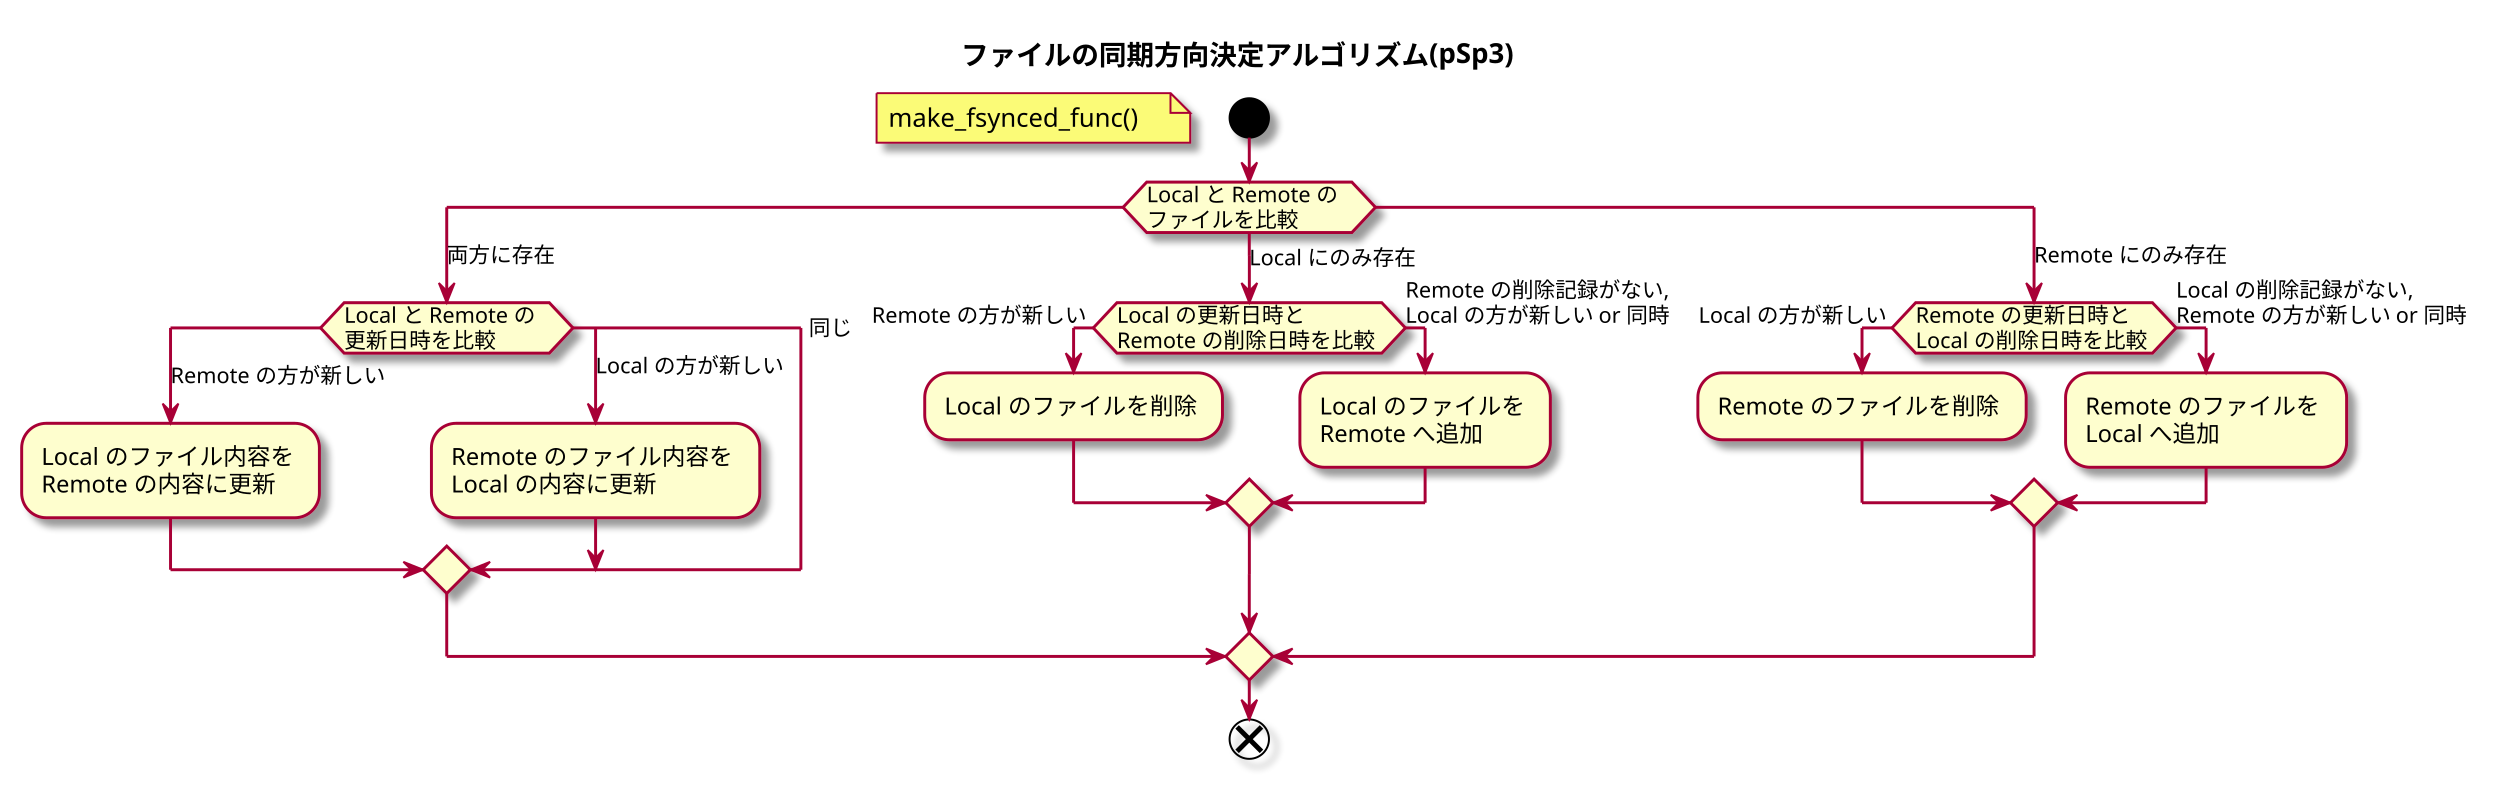
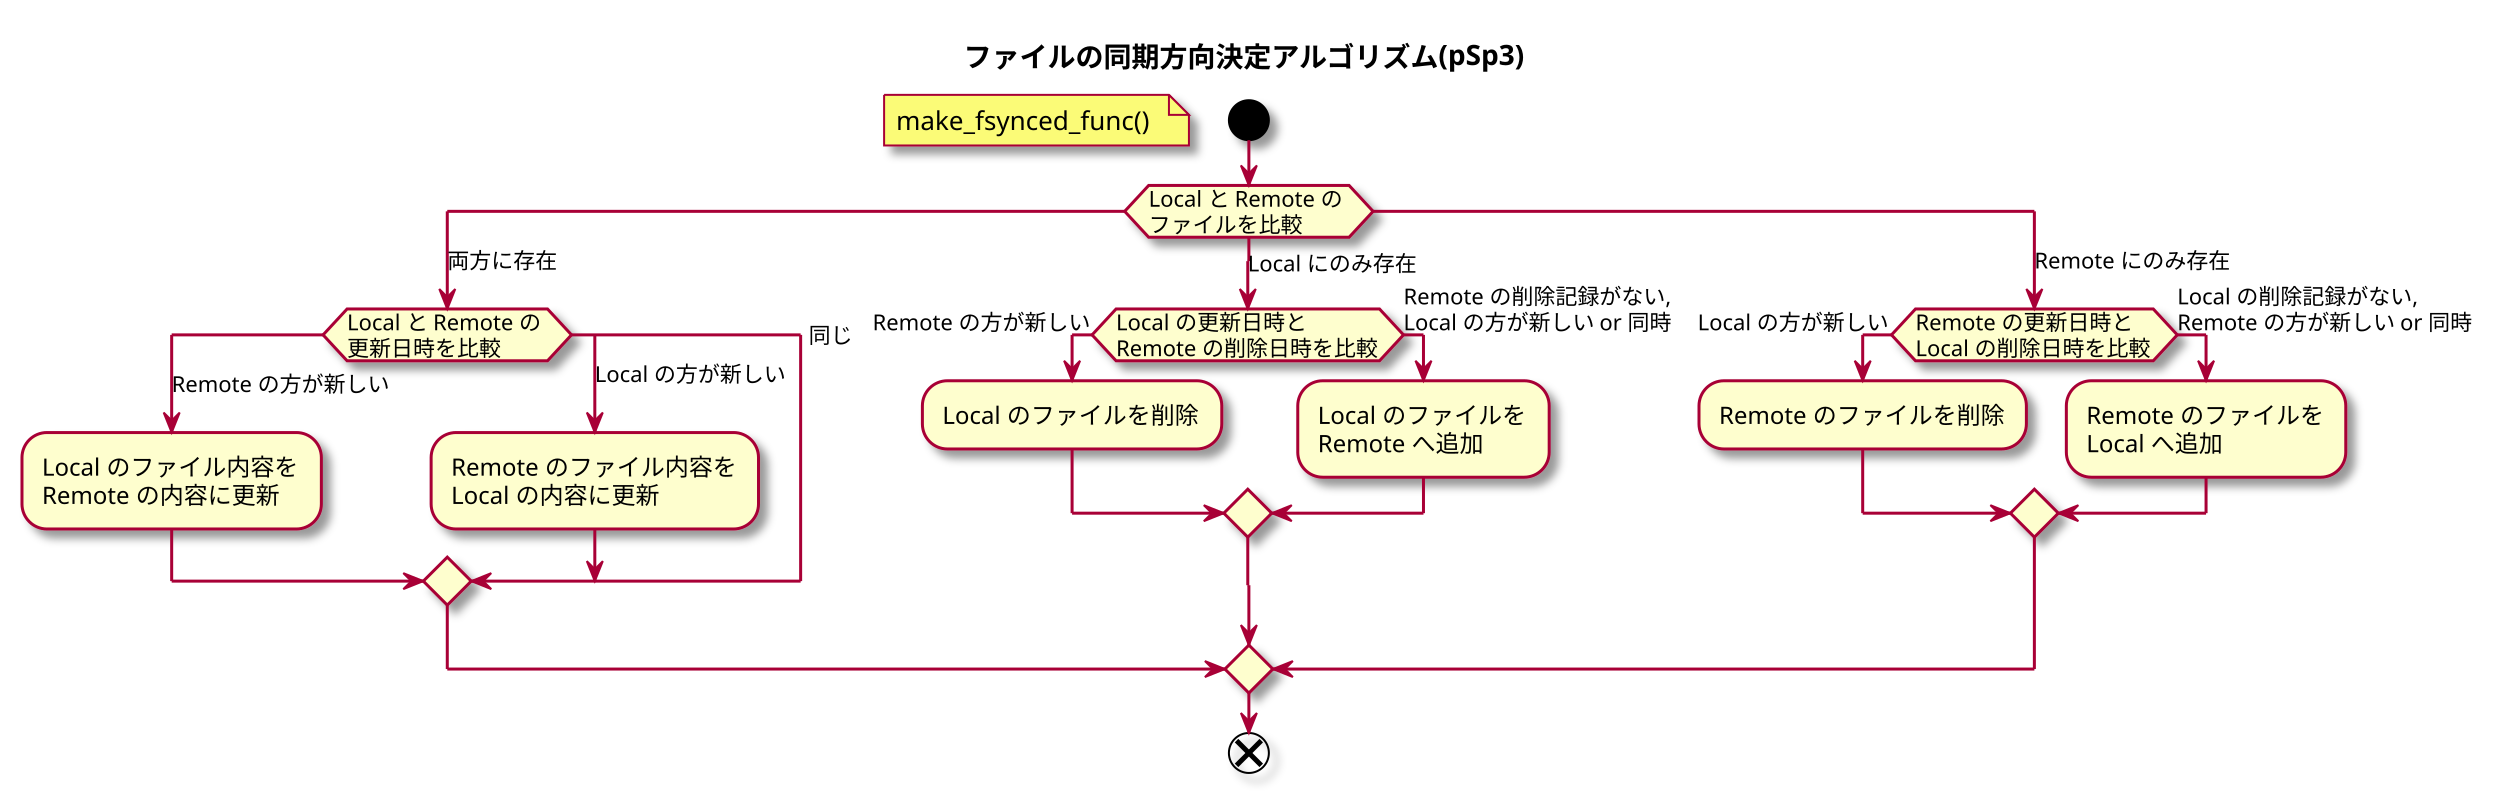
- <svg xmlns="http://www.w3.org/2000/svg" contentStyleType="text/css" data-diagram-type="ACTIVITY" height="402px" preserveAspectRatio="none" style="width:1269px;height:402px;background:#FFFFFF;" version="1.1" viewBox="0 0 1269 402" width="1269px" zoomAndPan="magnify">
+ <svg xmlns="http://www.w3.org/2000/svg" contentStyleType="text/css" data-diagram-type="ACTIVITY" height="403px" preserveAspectRatio="none" style="width:1251px;height:403px;background:#FFFFFF;" version="1.1" viewBox="0 0 1251 403" width="1251px" zoomAndPan="magnify">
  <defs>
-     <filter height="300%" id="fqcy822230oev" width="300%" x="-1" y="-1">
+     <filter height="300%" id="f1o8lupgd7jwoz" width="300%" x="-1" y="-1">
      <feGaussianBlur result="blurOut" stdDeviation="2" />
      <feColorMatrix in="blurOut" result="blurOut2" type="matrix" values="0 0 0 0 0 0 0 0 0 0 0 0 0 0 0 0 0 0 .4 0" />
      <feOffset dx="4" dy="4" in="blurOut2" result="blurOut3" />
      <feBlend in="SourceGraphic" in2="blurOut3" mode="normal" />
    </filter>
  </defs>
  <g>
-     <g class="title" data-source-line="6">
-       <text fill="#000000" font-family="sans-serif" font-size="14" font-weight="bold" lengthAdjust="spacing" textLength="290.663" x="487.801" y="32.995">ファイルの同期方向決定アルゴリズム(pSp3)</text>
+     <g class="title" data-source-line="5">
+       <text fill="#000000" font-family="sans-serif" font-size="14" font-weight="bold" lengthAdjust="spacing" textLength="284.163" x="482.193" y="33.535">ファイルの同期方向決定アルゴリズム(pSp3)</text>
    </g>
-     <path d="M444.951,47.297 L444.951,72.43 L604.133,72.43 L604.133,57.297 L594.133,47.297 L444.951,47.297" fill="#FBFB77" filter="url(#fqcy822230oev)" style="stroke:#A80036;stroke-width:1;" />
-     <path d="M594.133,47.297 L594.133,57.297 L604.133,57.297 L594.133,47.297" fill="#FBFB77" style="stroke:#A80036;stroke-width:1;" />
-     <text fill="#000000" font-family="sans-serif" font-size="13" lengthAdjust="spacing" textLength="138.182" x="450.951" y="64.364">make_fsynced_func()</text>
-     <ellipse cx="634.133" cy="59.863" fill="#000000" filter="url(#fqcy822230oev)" rx="10" ry="10" style="stroke:#000000;stroke-width:1;" />
-     <polygon fill="#FEFECE" filter="url(#fqcy822230oev)" points="582.068,92.43,686.197,92.43,698.197,105.234,686.197,118.039,582.068,118.039,570.068,105.234,582.068,92.43" style="stroke:#A80036;stroke-width:1.5;" />
-     <text fill="#000000" font-family="sans-serif" font-size="11" lengthAdjust="spacing" textLength="104.129" x="582.068" y="102.64">Local と Remote の</text>
-     <text fill="#000000" font-family="sans-serif" font-size="11" lengthAdjust="spacing" textLength="76.999" x="582.068" y="115.445">ファイルを比較</text>
-     <polygon fill="#FEFECE" filter="url(#fqcy822230oev)" points="174.697,153.648,278.826,153.648,290.826,166.453,278.826,179.258,174.697,179.258,162.697,166.453,174.697,153.648" style="stroke:#A80036;stroke-width:1.5;" />
-     <text fill="#000000" font-family="sans-serif" font-size="11" lengthAdjust="spacing" textLength="104.129" x="174.697" y="163.859">Local と Remote の</text>
-     <text fill="#000000" font-family="sans-serif" font-size="11" lengthAdjust="spacing" textLength="76.999" x="174.697" y="176.664">更新日時を比較</text>
-     <rect fill="#FEFECE" filter="url(#fqcy822230oev)" height="47.938" rx="12.5" ry="12.5" style="stroke:#A80036;stroke-width:1.5;" width="151.128" x="11" y="214.867" />
-     <text fill="#000000" font-family="sans-serif" font-size="12" lengthAdjust="spacing" textLength="131.128" x="21" y="236.006">Local のファイル内容を</text>
-     <text fill="#000000" font-family="sans-serif" font-size="12" lengthAdjust="spacing" textLength="122.655" x="21" y="249.975">Remote の内容に更新</text>
-     <rect fill="#FEFECE" filter="url(#fqcy822230oev)" height="47.938" rx="12.5" ry="12.5" style="stroke:#A80036;stroke-width:1.5;" width="166.655" x="218.996" y="214.867" />
-     <text fill="#000000" font-family="sans-serif" font-size="12" lengthAdjust="spacing" textLength="146.655" x="228.996" y="236.006">Remote のファイル内容を</text>
-     <text fill="#000000" font-family="sans-serif" font-size="12" lengthAdjust="spacing" textLength="107.127" x="228.996" y="249.975">Local の内容に更新</text>
-     <polygon fill="#FEFECE" filter="url(#fqcy822230oev)" points="226.762,277.195,226.762,277.195,238.762,289.195,226.762,301.195,226.762,301.195,214.762,289.195,226.762,277.195" style="stroke:#A80036;stroke-width:1.5;" />
-     <polygon fill="#FEFECE" filter="url(#fqcy822230oev)" points="566.956,153.648,701.388,153.648,713.388,166.453,701.388,179.258,566.956,179.258,554.956,166.453,566.956,153.648" style="stroke:#A80036;stroke-width:1.5;" />
-     <text fill="#000000" font-family="sans-serif" font-size="11" lengthAdjust="spacing" textLength="98.199" x="566.956" y="163.859">Local の更新日時と</text>
-     <text fill="#000000" font-family="sans-serif" font-size="11" lengthAdjust="spacing" textLength="134.433" x="566.956" y="176.664">Remote の削除日時を比較</text>
-     <text fill="#000000" font-family="sans-serif" font-size="11" lengthAdjust="spacing" textLength="112.433" x="442.523" y="163.859">Remote の方が新しい</text>
-     <text fill="#000000" font-family="sans-serif" font-size="11" lengthAdjust="spacing" textLength="137.929" x="713.388" y="151.054">Remote の削除記録がない,</text>
-     <text fill="#000000" font-family="sans-serif" font-size="11" lengthAdjust="spacing" textLength="138.445" x="713.388" y="163.859">Local の方が新しい or 同時</text>
-     <rect fill="#FEFECE" filter="url(#fqcy822230oev)" height="33.969" rx="12.5" ry="12.5" style="stroke:#A80036;stroke-width:1.5;" width="151.128" x="469.392" y="189.258" />
-     <text fill="#000000" font-family="sans-serif" font-size="12" lengthAdjust="spacing" textLength="131.128" x="479.392" y="210.397">Local のファイルを削除</text>
-     <rect fill="#FEFECE" filter="url(#fqcy822230oev)" height="47.938" rx="12.5" ry="12.5" style="stroke:#A80036;stroke-width:1.5;" width="127.127" x="659.824" y="189.258" />
-     <text fill="#000000" font-family="sans-serif" font-size="12" lengthAdjust="spacing" textLength="107.127" x="669.824" y="210.397">Local のファイルを</text>
-     <text fill="#000000" font-family="sans-serif" font-size="12" lengthAdjust="spacing" textLength="86.655" x="669.824" y="224.365">Remote へ追加</text>
-     <polygon fill="#FEFECE" filter="url(#fqcy822230oev)" points="634.172,243.195,646.172,255.195,634.172,267.195,622.172,255.195,634.172,243.195" style="stroke:#A80036;stroke-width:1.5;" />
-     <polygon fill="#FEFECE" filter="url(#fqcy822230oev)" points="972.388,153.648,1092.588,153.648,1104.588,166.453,1092.588,179.258,972.388,179.258,960.388,166.453,972.388,153.648" style="stroke:#A80036;stroke-width:1.5;" />
-     <text fill="#000000" font-family="sans-serif" font-size="11" lengthAdjust="spacing" textLength="112.433" x="972.388" y="163.859">Remote の更新日時と</text>
-     <text fill="#000000" font-family="sans-serif" font-size="11" lengthAdjust="spacing" textLength="120.199" x="972.388" y="176.664">Local の削除日時を比較</text>
-     <text fill="#000000" font-family="sans-serif" font-size="11" lengthAdjust="spacing" textLength="98.199" x="862.189" y="163.859">Local の方が新しい</text>
-     <text fill="#000000" font-family="sans-serif" font-size="11" lengthAdjust="spacing" textLength="123.696" x="1104.588" y="151.054">Local の削除記録がない,</text>
-     <text fill="#000000" font-family="sans-serif" font-size="11" lengthAdjust="spacing" textLength="152.678" x="1104.588" y="163.859">Remote の方が新しい or 同時</text>
-     <rect fill="#FEFECE" filter="url(#fqcy822230oev)" height="33.969" rx="12.5" ry="12.5" style="stroke:#A80036;stroke-width:1.5;" width="166.655" x="861.833" y="189.258" />
-     <text fill="#000000" font-family="sans-serif" font-size="12" lengthAdjust="spacing" textLength="146.655" x="871.833" y="210.397">Remote のファイルを削除</text>
-     <rect fill="#FEFECE" filter="url(#fqcy822230oev)" height="47.938" rx="12.5" ry="12.5" style="stroke:#A80036;stroke-width:1.5;" width="142.655" x="1048.488" y="189.258" />
-     <text fill="#000000" font-family="sans-serif" font-size="12" lengthAdjust="spacing" textLength="122.655" x="1058.488" y="210.397">Remote のファイルを</text>
-     <text fill="#000000" font-family="sans-serif" font-size="12" lengthAdjust="spacing" textLength="71.127" x="1058.488" y="224.365">Local へ追加</text>
-     <polygon fill="#FEFECE" filter="url(#fqcy822230oev)" points="1032.488,243.195,1044.488,255.195,1032.488,267.195,1020.488,255.195,1032.488,243.195" style="stroke:#A80036;stroke-width:1.5;" />
-     <polygon fill="#FEFECE" filter="url(#fqcy822230oev)" points="634.133,321.195,634.133,321.195,646.133,333.195,634.133,345.195,634.133,345.195,622.133,333.195,634.133,321.195" style="stroke:#A80036;stroke-width:1.5;" />
-     <ellipse cx="634.133" cy="375.195" fill="none" filter="url(#fqcy822230oev)" rx="10" ry="10" style="stroke:#000000;stroke-width:1;" />
-     <line style="stroke:#000000;stroke-width:2.5;" x1="627.946" x2="640.32" y1="369.008" y2="381.382" />
-     <line style="stroke:#000000;stroke-width:2.5;" x1="640.32" x2="627.946" y1="369.008" y2="381.382" />
-     <line style="stroke:#A80036;stroke-width:1.5;" x1="162.697" x2="86.564" y1="166.453" y2="166.453" />
-     <line style="stroke:#A80036;stroke-width:1.5;" x1="86.564" x2="86.564" y1="166.453" y2="214.867" />
-     <polygon fill="#A80036" points="82.564,204.867,86.564,214.867,90.564,204.867,86.564,208.867" style="stroke:#A80036;stroke-width:1;" />
-     <text fill="#000000" font-family="sans-serif" font-size="11" lengthAdjust="spacing" textLength="112.433" x="86.564" y="194.468">Remote の方が新しい</text>
-     <line style="stroke:#A80036;stroke-width:1.5;" x1="290.826" x2="406.523" y1="166.453" y2="166.453" />
-     <line style="stroke:#A80036;stroke-width:1.5;" x1="406.523" x2="406.523" y1="166.453" y2="289.195" />
-     <line style="stroke:#A80036;stroke-width:1.5;" x1="406.523" x2="238.762" y1="289.195" y2="289.195" />
-     <polygon fill="#A80036" points="248.762,285.195,238.762,289.195,248.762,293.195,244.762,289.195" style="stroke:#A80036;stroke-width:1;" />
-     <text fill="#000000" font-family="sans-serif" font-size="11" lengthAdjust="spacing" textLength="22" x="410.523" y="170.261">同じ</text>
-     <line style="stroke:#A80036;stroke-width:1.5;" x1="302.324" x2="302.324" y1="166.453" y2="214.867" />
-     <polygon fill="#A80036" points="298.324,204.867,302.324,214.867,306.324,204.867,302.324,208.867" style="stroke:#A80036;stroke-width:1;" />
-     <text fill="#000000" font-family="sans-serif" font-size="11" lengthAdjust="spacing" textLength="98.199" x="302.324" y="189.468">Local の方が新しい</text>
-     <line style="stroke:#A80036;stroke-width:1.5;" x1="86.564" x2="86.564" y1="262.805" y2="289.195" />
-     <line style="stroke:#A80036;stroke-width:1.5;" x1="86.564" x2="214.762" y1="289.195" y2="289.195" />
-     <polygon fill="#A80036" points="204.762,285.195,214.762,289.195,204.762,293.195,208.762,289.195" style="stroke:#A80036;stroke-width:1;" />
-     <line style="stroke:#A80036;stroke-width:1.5;" x1="302.324" x2="302.324" y1="262.805" y2="289.195" />
-     <polygon fill="#A80036" points="298.324,279.195,302.324,289.195,306.324,279.195,302.324,283.195" style="stroke:#A80036;stroke-width:1;" />
-     <line style="stroke:#A80036;stroke-width:1.5;" x1="554.956" x2="544.956" y1="166.453" y2="166.453" />
-     <line style="stroke:#A80036;stroke-width:1.5;" x1="544.956" x2="544.956" y1="166.453" y2="189.258" />
-     <polygon fill="#A80036" points="540.956,179.258,544.956,189.258,548.956,179.258,544.956,183.258" style="stroke:#A80036;stroke-width:1;" />
-     <line style="stroke:#A80036;stroke-width:1.5;" x1="713.388" x2="723.388" y1="166.453" y2="166.453" />
-     <line style="stroke:#A80036;stroke-width:1.5;" x1="723.388" x2="723.388" y1="166.453" y2="189.258" />
-     <polygon fill="#A80036" points="719.388,179.258,723.388,189.258,727.388,179.258,723.388,183.258" style="stroke:#A80036;stroke-width:1;" />
-     <line style="stroke:#A80036;stroke-width:1.5;" x1="544.956" x2="544.956" y1="223.227" y2="255.195" />
-     <line style="stroke:#A80036;stroke-width:1.5;" x1="544.956" x2="622.172" y1="255.195" y2="255.195" />
-     <polygon fill="#A80036" points="612.172,251.195,622.172,255.195,612.172,259.195,616.172,255.195" style="stroke:#A80036;stroke-width:1;" />
-     <line style="stroke:#A80036;stroke-width:1.5;" x1="723.388" x2="723.388" y1="237.195" y2="255.195" />
-     <line style="stroke:#A80036;stroke-width:1.5;" x1="723.388" x2="646.172" y1="255.195" y2="255.195" />
-     <polygon fill="#A80036" points="656.172,251.195,646.172,255.195,656.172,259.195,652.172,255.195" style="stroke:#A80036;stroke-width:1;" />
-     <line style="stroke:#A80036;stroke-width:1.5;" x1="960.388" x2="945.16" y1="166.453" y2="166.453" />
-     <line style="stroke:#A80036;stroke-width:1.5;" x1="945.16" x2="945.16" y1="166.453" y2="189.258" />
-     <polygon fill="#A80036" points="941.16,179.258,945.16,189.258,949.16,179.258,945.16,183.258" style="stroke:#A80036;stroke-width:1;" />
-     <line style="stroke:#A80036;stroke-width:1.5;" x1="1104.588" x2="1119.815" y1="166.453" y2="166.453" />
-     <line style="stroke:#A80036;stroke-width:1.5;" x1="1119.815" x2="1119.815" y1="166.453" y2="189.258" />
-     <polygon fill="#A80036" points="1115.815,179.258,1119.815,189.258,1123.815,179.258,1119.815,183.258" style="stroke:#A80036;stroke-width:1;" />
-     <line style="stroke:#A80036;stroke-width:1.5;" x1="945.16" x2="945.16" y1="223.227" y2="255.195" />
-     <line style="stroke:#A80036;stroke-width:1.5;" x1="945.16" x2="1020.488" y1="255.195" y2="255.195" />
-     <polygon fill="#A80036" points="1010.488,251.195,1020.488,255.195,1010.488,259.195,1014.488,255.195" style="stroke:#A80036;stroke-width:1;" />
-     <line style="stroke:#A80036;stroke-width:1.5;" x1="1119.815" x2="1119.815" y1="237.195" y2="255.195" />
-     <line style="stroke:#A80036;stroke-width:1.5;" x1="1119.815" x2="1044.488" y1="255.195" y2="255.195" />
-     <polygon fill="#A80036" points="1054.488,251.195,1044.488,255.195,1054.488,259.195,1050.488,255.195" style="stroke:#A80036;stroke-width:1;" />
-     <line style="stroke:#A80036;stroke-width:1.5;" x1="570.068" x2="226.762" y1="105.234" y2="105.234" />
-     <line style="stroke:#A80036;stroke-width:1.5;" x1="226.762" x2="226.762" y1="105.234" y2="153.648" />
-     <polygon fill="#A80036" points="222.762,143.648,226.762,153.648,230.762,143.648,226.762,147.648" style="stroke:#A80036;stroke-width:1;" />
-     <text fill="#000000" font-family="sans-serif" font-size="11" lengthAdjust="spacing" textLength="55" x="226.762" y="133.25">両方に存在</text>
-     <line style="stroke:#A80036;stroke-width:1.5;" x1="698.197" x2="1032.488" y1="105.234" y2="105.234" />
-     <line style="stroke:#A80036;stroke-width:1.5;" x1="1032.488" x2="1032.488" y1="105.234" y2="153.648" />
-     <polygon fill="#A80036" points="1028.488,143.648,1032.488,153.648,1036.488,143.648,1032.488,147.648" style="stroke:#A80036;stroke-width:1;" />
-     <text fill="#000000" font-family="sans-serif" font-size="11" lengthAdjust="spacing" textLength="101.433" x="1032.488" y="133.25">Remote にのみ存在</text>
-     <line style="stroke:#A80036;stroke-width:1.5;" x1="634.133" x2="634.133" y1="118.039" y2="129.909" />
-     <line style="stroke:#A80036;stroke-width:1.5;" x1="634.133" x2="634.172" y1="129.909" y2="129.909" />
-     <line style="stroke:#A80036;stroke-width:1.5;" x1="634.172" x2="634.172" y1="129.909" y2="153.648" />
-     <polygon fill="#A80036" points="630.172,143.648,634.172,153.648,638.172,143.648,634.172,147.648" style="stroke:#A80036;stroke-width:1;" />
-     <text fill="#000000" font-family="sans-serif" font-size="11" lengthAdjust="spacing" textLength="87.199" x="634.133" y="134.652">Local にのみ存在</text>
-     <line style="stroke:#A80036;stroke-width:1.5;" x1="226.762" x2="226.762" y1="301.195" y2="333.195" />
-     <line style="stroke:#A80036;stroke-width:1.5;" x1="226.762" x2="622.133" y1="333.195" y2="333.195" />
-     <polygon fill="#A80036" points="612.133,329.195,622.133,333.195,612.133,337.195,616.133,333.195" style="stroke:#A80036;stroke-width:1;" />
-     <line style="stroke:#A80036;stroke-width:1.5;" x1="1032.488" x2="1032.488" y1="267.195" y2="333.195" />
-     <line style="stroke:#A80036;stroke-width:1.5;" x1="1032.488" x2="646.133" y1="333.195" y2="333.195" />
-     <polygon fill="#A80036" points="656.133,329.195,646.133,333.195,656.133,337.195,652.133,333.195" style="stroke:#A80036;stroke-width:1;" />
-     <line style="stroke:#A80036;stroke-width:1.5;" x1="634.172" x2="634.172" y1="267.195" y2="291.391" />
-     <line style="stroke:#A80036;stroke-width:1.5;" x1="634.172" x2="634.133" y1="291.391" y2="291.391" />
-     <line style="stroke:#A80036;stroke-width:1.5;" x1="634.133" x2="634.133" y1="291.391" y2="321.195" />
-     <polygon fill="#A80036" points="630.133,311.195,634.133,321.195,638.133,311.195,634.133,315.195" style="stroke:#A80036;stroke-width:1;" />
-     <line style="stroke:#A80036;stroke-width:1.5;" x1="634.133" x2="634.133" y1="69.863" y2="92.43" />
-     <polygon fill="#A80036" points="630.133,82.43,634.133,92.43,638.133,82.43,634.133,86.43" style="stroke:#A80036;stroke-width:1;" />
-     <line style="stroke:#A80036;stroke-width:1.5;" x1="634.133" x2="634.133" y1="345.195" y2="365.195" />
-     <polygon fill="#A80036" points="630.133,355.195,634.133,365.195,638.133,355.195,634.133,359.195" style="stroke:#A80036;stroke-width:1;" />
+     <path d="M442.404,47.488 L442.404,72.799 L594.941,72.799 L594.941,57.488 L584.941,47.488 L442.404,47.488" fill="#FBFB77" filter="url(#f1o8lupgd7jwoz)" style="stroke:#A80036;stroke-width:1;" />
+     <path d="M584.941,47.488 L584.941,57.488 L594.941,57.488 L584.941,47.488" fill="#FBFB77" style="stroke:#A80036;stroke-width:1;" />
+     <text fill="#000000" font-family="sans-serif" font-size="13" lengthAdjust="spacing" textLength="131.536" x="448.404" y="65.057">make_fsynced_func()</text>
+     <ellipse cx="624.941" cy="60.144" fill="#000000" filter="url(#f1o8lupgd7jwoz)" rx="10" ry="10" style="stroke:#000000;stroke-width:1;" />
+     <polygon fill="#FEFECE" filter="url(#f1o8lupgd7jwoz)" points="574.788,92.799,675.093,92.799,687.093,105.754,675.093,118.709,574.788,118.709,562.788,105.754,574.788,92.799" style="stroke:#A80036;stroke-width:1.5;" />
+     <text fill="#000000" font-family="sans-serif" font-size="11" lengthAdjust="spacing" textLength="100.305" x="574.788" y="103.434">Local と Remote の</text>
+     <text fill="#000000" font-family="sans-serif" font-size="11" lengthAdjust="spacing" textLength="77" x="574.788" y="116.389">ファイルを比較</text>
+     <polygon fill="#FEFECE" filter="url(#f1o8lupgd7jwoz)" points="173.667,154.619,273.972,154.619,285.972,167.574,273.972,180.529,173.667,180.529,161.667,167.574,173.667,154.619" style="stroke:#A80036;stroke-width:1.5;" />
+     <text fill="#000000" font-family="sans-serif" font-size="11" lengthAdjust="spacing" textLength="100.305" x="173.667" y="165.254">Local と Remote の</text>
+     <text fill="#000000" font-family="sans-serif" font-size="11" lengthAdjust="spacing" textLength="77" x="173.667" y="178.209">更新日時を比較</text>
+     <rect fill="#FEFECE" filter="url(#f1o8lupgd7jwoz)" height="48.266" rx="12.5" ry="12.5" style="stroke:#A80036;stroke-width:1.5;" width="149.809" x="11" y="216.44" />
+     <text fill="#000000" font-family="sans-serif" font-size="12" lengthAdjust="spacing" textLength="129.809" x="21" y="238.041">Local のファイル内容を</text>
+     <text fill="#000000" font-family="sans-serif" font-size="12" lengthAdjust="spacing" textLength="119.818" x="21" y="252.174">Remote の内容に更新</text>
+     <rect fill="#FEFECE" filter="url(#f1o8lupgd7jwoz)" height="48.266" rx="12.5" ry="12.5" style="stroke:#A80036;stroke-width:1.5;" width="163.818" x="215.738" y="216.44" />
+     <text fill="#000000" font-family="sans-serif" font-size="12" lengthAdjust="spacing" textLength="143.818" x="225.738" y="238.041">Remote のファイル内容を</text>
+     <text fill="#000000" font-family="sans-serif" font-size="12" lengthAdjust="spacing" textLength="105.809" x="225.738" y="252.174">Local の内容に更新</text>
+     <polygon fill="#FEFECE" filter="url(#f1o8lupgd7jwoz)" points="223.819,278.795,223.819,278.795,235.819,290.795,223.819,302.795,223.819,302.795,211.819,290.795,223.819,278.795" style="stroke:#A80036;stroke-width:1.5;" />
+     <polygon fill="#FEFECE" filter="url(#f1o8lupgd7jwoz)" points="558.472,154.619,690.305,154.619,702.305,167.574,690.305,180.529,558.472,180.529,546.472,167.574,558.472,154.619" style="stroke:#A80036;stroke-width:1.5;" />
+     <text fill="#000000" font-family="sans-serif" font-size="11" lengthAdjust="spacing" textLength="96.991" x="558.472" y="165.254">Local の更新日時と</text>
+     <text fill="#000000" font-family="sans-serif" font-size="11" lengthAdjust="spacing" textLength="131.833" x="558.472" y="178.209">Remote の削除日時を比較</text>
+     <text fill="#000000" font-family="sans-serif" font-size="11" lengthAdjust="spacing" textLength="109.834" x="436.638" y="165.254">Remote の方が新しい</text>
+     <text fill="#000000" font-family="sans-serif" font-size="11" lengthAdjust="spacing" textLength="135.314" x="702.305" y="152.299">Remote の削除記録がない,</text>
+     <text fill="#000000" font-family="sans-serif" font-size="11" lengthAdjust="spacing" textLength="137.21" x="702.305" y="165.254">Local の方が新しい or 同時</text>
+     <rect fill="#FEFECE" filter="url(#f1o8lupgd7jwoz)" height="34.133" rx="12.5" ry="12.5" style="stroke:#A80036;stroke-width:1.5;" width="149.809" x="461.567" y="190.529" />
+     <text fill="#000000" font-family="sans-serif" font-size="12" lengthAdjust="spacing" textLength="129.809" x="471.567" y="212.131">Local のファイルを削除</text>
+     <rect fill="#FEFECE" filter="url(#f1o8lupgd7jwoz)" height="48.266" rx="12.5" ry="12.5" style="stroke:#A80036;stroke-width:1.5;" width="125.809" x="649.401" y="190.529" />
+     <text fill="#000000" font-family="sans-serif" font-size="12" lengthAdjust="spacing" textLength="105.809" x="659.401" y="212.131">Local のファイルを</text>
+     <text fill="#000000" font-family="sans-serif" font-size="12" lengthAdjust="spacing" textLength="83.818" x="659.401" y="226.264">Remote へ追加</text>
+     <polygon fill="#FEFECE" filter="url(#f1o8lupgd7jwoz)" points="624.388,244.795,636.388,256.795,624.388,268.795,612.388,256.795,624.388,244.795" style="stroke:#A80036;stroke-width:1.5;" />
+     <polygon fill="#FEFECE" filter="url(#f1o8lupgd7jwoz)" points="958.506,154.619,1077.498,154.619,1089.498,167.574,1077.498,180.529,958.506,180.529,946.506,167.574,958.506,154.619" style="stroke:#A80036;stroke-width:1.5;" />
+     <text fill="#000000" font-family="sans-serif" font-size="11" lengthAdjust="spacing" textLength="109.834" x="958.506" y="165.254">Remote の更新日時と</text>
+     <text fill="#000000" font-family="sans-serif" font-size="11" lengthAdjust="spacing" textLength="118.991" x="958.506" y="178.209">Local の削除日時を比較</text>
+     <text fill="#000000" font-family="sans-serif" font-size="11" lengthAdjust="spacing" textLength="96.991" x="849.515" y="165.254">Local の方が新しい</text>
+     <text fill="#000000" font-family="sans-serif" font-size="11" lengthAdjust="spacing" textLength="122.472" x="1089.498" y="152.299">Local の削除記録がない,</text>
+     <text fill="#000000" font-family="sans-serif" font-size="11" lengthAdjust="spacing" textLength="150.052" x="1089.498" y="165.254">Remote の方が新しい or 同時</text>
+     <rect fill="#FEFECE" filter="url(#f1o8lupgd7jwoz)" height="34.133" rx="12.5" ry="12.5" style="stroke:#A80036;stroke-width:1.5;" width="163.818" x="850.184" y="190.529" />
+     <text fill="#000000" font-family="sans-serif" font-size="12" lengthAdjust="spacing" textLength="143.818" x="860.184" y="212.131">Remote のファイルを削除</text>
+     <rect fill="#FEFECE" filter="url(#f1o8lupgd7jwoz)" height="48.266" rx="12.5" ry="12.5" style="stroke:#A80036;stroke-width:1.5;" width="139.818" x="1034.002" y="190.529" />
+     <text fill="#000000" font-family="sans-serif" font-size="12" lengthAdjust="spacing" textLength="119.818" x="1044.002" y="212.131">Remote のファイルを</text>
+     <text fill="#000000" font-family="sans-serif" font-size="12" lengthAdjust="spacing" textLength="69.809" x="1044.002" y="226.264">Local へ追加</text>
+     <polygon fill="#FEFECE" filter="url(#f1o8lupgd7jwoz)" points="1018.002,244.795,1030.002,256.795,1018.002,268.795,1006.002,256.795,1018.002,244.795" style="stroke:#A80036;stroke-width:1.5;" />
+     <polygon fill="#FEFECE" filter="url(#f1o8lupgd7jwoz)" points="624.941,322.795,624.941,322.795,636.941,334.795,624.941,346.795,624.941,346.795,612.941,334.795,624.941,322.795" style="stroke:#A80036;stroke-width:1.5;" />
+     <ellipse cx="624.941" cy="376.795" fill="none" filter="url(#f1o8lupgd7jwoz)" rx="10" ry="10" style="stroke:#000000;stroke-width:1;" />
+     <line style="stroke:#000000;stroke-width:2.5;" x1="618.754" x2="631.128" y1="370.608" y2="382.982" />
+     <line style="stroke:#000000;stroke-width:2.5;" x1="631.128" x2="618.754" y1="370.608" y2="382.982" />
+     <line style="stroke:#A80036;stroke-width:1.5;" x1="161.667" x2="85.904" y1="167.574" y2="167.574" />
+     <line style="stroke:#A80036;stroke-width:1.5;" x1="85.904" x2="85.904" y1="167.574" y2="216.44" />
+     <polygon fill="#A80036" points="81.904,206.44,85.904,216.44,89.904,206.44,85.904,210.44" style="stroke:#A80036;stroke-width:1;" />
+     <text fill="#000000" font-family="sans-serif" font-size="11" lengthAdjust="spacing" textLength="109.834" x="85.904" y="196.164">Remote の方が新しい</text>
+     <line style="stroke:#A80036;stroke-width:1.5;" x1="285.972" x2="400.638" y1="167.574" y2="167.574" />
+     <line style="stroke:#A80036;stroke-width:1.5;" x1="400.638" x2="400.638" y1="167.574" y2="290.795" />
+     <line style="stroke:#A80036;stroke-width:1.5;" x1="400.638" x2="235.819" y1="290.795" y2="290.795" />
+     <polygon fill="#A80036" points="245.819,286.795,235.819,290.795,245.819,294.795,241.819,290.795" style="stroke:#A80036;stroke-width:1;" />
+     <text fill="#000000" font-family="sans-serif" font-size="11" lengthAdjust="spacing" textLength="22" x="404.638" y="171.731">同じ</text>
+     <line style="stroke:#A80036;stroke-width:1.5;" x1="297.647" x2="297.647" y1="167.574" y2="216.44" />
+     <polygon fill="#A80036" points="293.647,206.44,297.647,216.44,301.647,206.44,297.647,210.44" style="stroke:#A80036;stroke-width:1;" />
+     <text fill="#000000" font-family="sans-serif" font-size="11" lengthAdjust="spacing" textLength="96.991" x="297.647" y="191.164">Local の方が新しい</text>
+     <line style="stroke:#A80036;stroke-width:1.5;" x1="85.904" x2="85.904" y1="264.705" y2="290.795" />
+     <line style="stroke:#A80036;stroke-width:1.5;" x1="85.904" x2="211.819" y1="290.795" y2="290.795" />
+     <polygon fill="#A80036" points="201.819,286.795,211.819,290.795,201.819,294.795,205.819,290.795" style="stroke:#A80036;stroke-width:1;" />
+     <line style="stroke:#A80036;stroke-width:1.5;" x1="297.647" x2="297.647" y1="264.705" y2="290.795" />
+     <polygon fill="#A80036" points="293.647,280.795,297.647,290.795,301.647,280.795,297.647,284.795" style="stroke:#A80036;stroke-width:1;" />
+     <line style="stroke:#A80036;stroke-width:1.5;" x1="546.472" x2="536.472" y1="167.574" y2="167.574" />
+     <line style="stroke:#A80036;stroke-width:1.5;" x1="536.472" x2="536.472" y1="167.574" y2="190.529" />
+     <polygon fill="#A80036" points="532.472,180.529,536.472,190.529,540.472,180.529,536.472,184.529" style="stroke:#A80036;stroke-width:1;" />
+     <line style="stroke:#A80036;stroke-width:1.5;" x1="702.305" x2="712.305" y1="167.574" y2="167.574" />
+     <line style="stroke:#A80036;stroke-width:1.5;" x1="712.305" x2="712.305" y1="167.574" y2="190.529" />
+     <polygon fill="#A80036" points="708.305,180.529,712.305,190.529,716.305,180.529,712.305,184.529" style="stroke:#A80036;stroke-width:1;" />
+     <line style="stroke:#A80036;stroke-width:1.5;" x1="536.472" x2="536.472" y1="224.662" y2="256.795" />
+     <line style="stroke:#A80036;stroke-width:1.5;" x1="536.472" x2="612.388" y1="256.795" y2="256.795" />
+     <polygon fill="#A80036" points="602.388,252.795,612.388,256.795,602.388,260.795,606.388,256.795" style="stroke:#A80036;stroke-width:1;" />
+     <line style="stroke:#A80036;stroke-width:1.5;" x1="712.305" x2="712.305" y1="238.795" y2="256.795" />
+     <line style="stroke:#A80036;stroke-width:1.5;" x1="712.305" x2="636.388" y1="256.795" y2="256.795" />
+     <polygon fill="#A80036" points="646.388,252.795,636.388,256.795,646.388,260.795,642.388,256.795" style="stroke:#A80036;stroke-width:1;" />
+     <line style="stroke:#A80036;stroke-width:1.5;" x1="946.506" x2="932.093" y1="167.574" y2="167.574" />
+     <line style="stroke:#A80036;stroke-width:1.5;" x1="932.093" x2="932.093" y1="167.574" y2="190.529" />
+     <polygon fill="#A80036" points="928.093,180.529,932.093,190.529,936.093,180.529,932.093,184.529" style="stroke:#A80036;stroke-width:1;" />
+     <line style="stroke:#A80036;stroke-width:1.5;" x1="1089.498" x2="1103.911" y1="167.574" y2="167.574" />
+     <line style="stroke:#A80036;stroke-width:1.5;" x1="1103.911" x2="1103.911" y1="167.574" y2="190.529" />
+     <polygon fill="#A80036" points="1099.911,180.529,1103.911,190.529,1107.911,180.529,1103.911,184.529" style="stroke:#A80036;stroke-width:1;" />
+     <line style="stroke:#A80036;stroke-width:1.5;" x1="932.093" x2="932.093" y1="224.662" y2="256.795" />
+     <line style="stroke:#A80036;stroke-width:1.5;" x1="932.093" x2="1006.002" y1="256.795" y2="256.795" />
+     <polygon fill="#A80036" points="996.002,252.795,1006.002,256.795,996.002,260.795,1000.002,256.795" style="stroke:#A80036;stroke-width:1;" />
+     <line style="stroke:#A80036;stroke-width:1.5;" x1="1103.911" x2="1103.911" y1="238.795" y2="256.795" />
+     <line style="stroke:#A80036;stroke-width:1.5;" x1="1103.911" x2="1030.002" y1="256.795" y2="256.795" />
+     <polygon fill="#A80036" points="1040.002,252.795,1030.002,256.795,1040.002,260.795,1036.002,256.795" style="stroke:#A80036;stroke-width:1;" />
+     <line style="stroke:#A80036;stroke-width:1.5;" x1="562.788" x2="223.819" y1="105.754" y2="105.754" />
+     <line style="stroke:#A80036;stroke-width:1.5;" x1="223.819" x2="223.819" y1="105.754" y2="154.619" />
+     <polygon fill="#A80036" points="219.819,144.619,223.819,154.619,227.819,144.619,223.819,148.619" style="stroke:#A80036;stroke-width:1;" />
+     <text fill="#000000" font-family="sans-serif" font-size="11" lengthAdjust="spacing" textLength="55" x="223.819" y="134.344">両方に存在</text>
+     <line style="stroke:#A80036;stroke-width:1.5;" x1="687.093" x2="1018.002" y1="105.754" y2="105.754" />
+     <line style="stroke:#A80036;stroke-width:1.5;" x1="1018.002" x2="1018.002" y1="105.754" y2="154.619" />
+     <polygon fill="#A80036" points="1014.002,144.619,1018.002,154.619,1022.002,144.619,1018.002,148.619" style="stroke:#A80036;stroke-width:1;" />
+     <text fill="#000000" font-family="sans-serif" font-size="11" lengthAdjust="spacing" textLength="98.834" x="1018.002" y="134.344">Remote にのみ存在</text>
+     <line style="stroke:#A80036;stroke-width:1.5;" x1="624.941" x2="624.941" y1="118.709" y2="130.679" />
+     <line style="stroke:#A80036;stroke-width:1.5;" x1="624.941" x2="624.388" y1="130.679" y2="130.679" />
+     <line style="stroke:#A80036;stroke-width:1.5;" x1="624.388" x2="624.388" y1="130.679" y2="154.619" />
+     <polygon fill="#A80036" points="620.388,144.619,624.388,154.619,628.388,144.619,624.388,148.619" style="stroke:#A80036;stroke-width:1;" />
+     <text fill="#000000" font-family="sans-serif" font-size="11" lengthAdjust="spacing" textLength="85.991" x="624.388" y="135.821">Local にのみ存在</text>
+     <line style="stroke:#A80036;stroke-width:1.5;" x1="223.819" x2="223.819" y1="302.795" y2="334.795" />
+     <line style="stroke:#A80036;stroke-width:1.5;" x1="223.819" x2="612.941" y1="334.795" y2="334.795" />
+     <polygon fill="#A80036" points="602.941,330.795,612.941,334.795,602.941,338.795,606.941,334.795" style="stroke:#A80036;stroke-width:1;" />
+     <line style="stroke:#A80036;stroke-width:1.5;" x1="1018.002" x2="1018.002" y1="268.795" y2="334.795" />
+     <line style="stroke:#A80036;stroke-width:1.5;" x1="1018.002" x2="636.941" y1="334.795" y2="334.795" />
+     <polygon fill="#A80036" points="646.941,330.795,636.941,334.795,646.941,338.795,642.941,334.795" style="stroke:#A80036;stroke-width:1;" />
+     <line style="stroke:#A80036;stroke-width:1.5;" x1="624.388" x2="624.388" y1="268.795" y2="292.84" />
+     <line style="stroke:#A80036;stroke-width:1.5;" x1="624.388" x2="624.941" y1="292.84" y2="292.84" />
+     <line style="stroke:#A80036;stroke-width:1.5;" x1="624.941" x2="624.941" y1="292.84" y2="322.795" />
+     <polygon fill="#A80036" points="620.941,312.795,624.941,322.795,628.941,312.795,624.941,316.795" style="stroke:#A80036;stroke-width:1;" />
+     <line style="stroke:#A80036;stroke-width:1.5;" x1="624.941" x2="624.941" y1="70.144" y2="92.799" />
+     <polygon fill="#A80036" points="620.941,82.799,624.941,92.799,628.941,82.799,624.941,86.799" style="stroke:#A80036;stroke-width:1;" />
+     <line style="stroke:#A80036;stroke-width:1.5;" x1="624.941" x2="624.941" y1="346.795" y2="366.795" />
+     <polygon fill="#A80036" points="620.941,356.795,624.941,366.795,628.941,356.795,624.941,360.795" style="stroke:#A80036;stroke-width:1;" />
  </g>
</svg>
